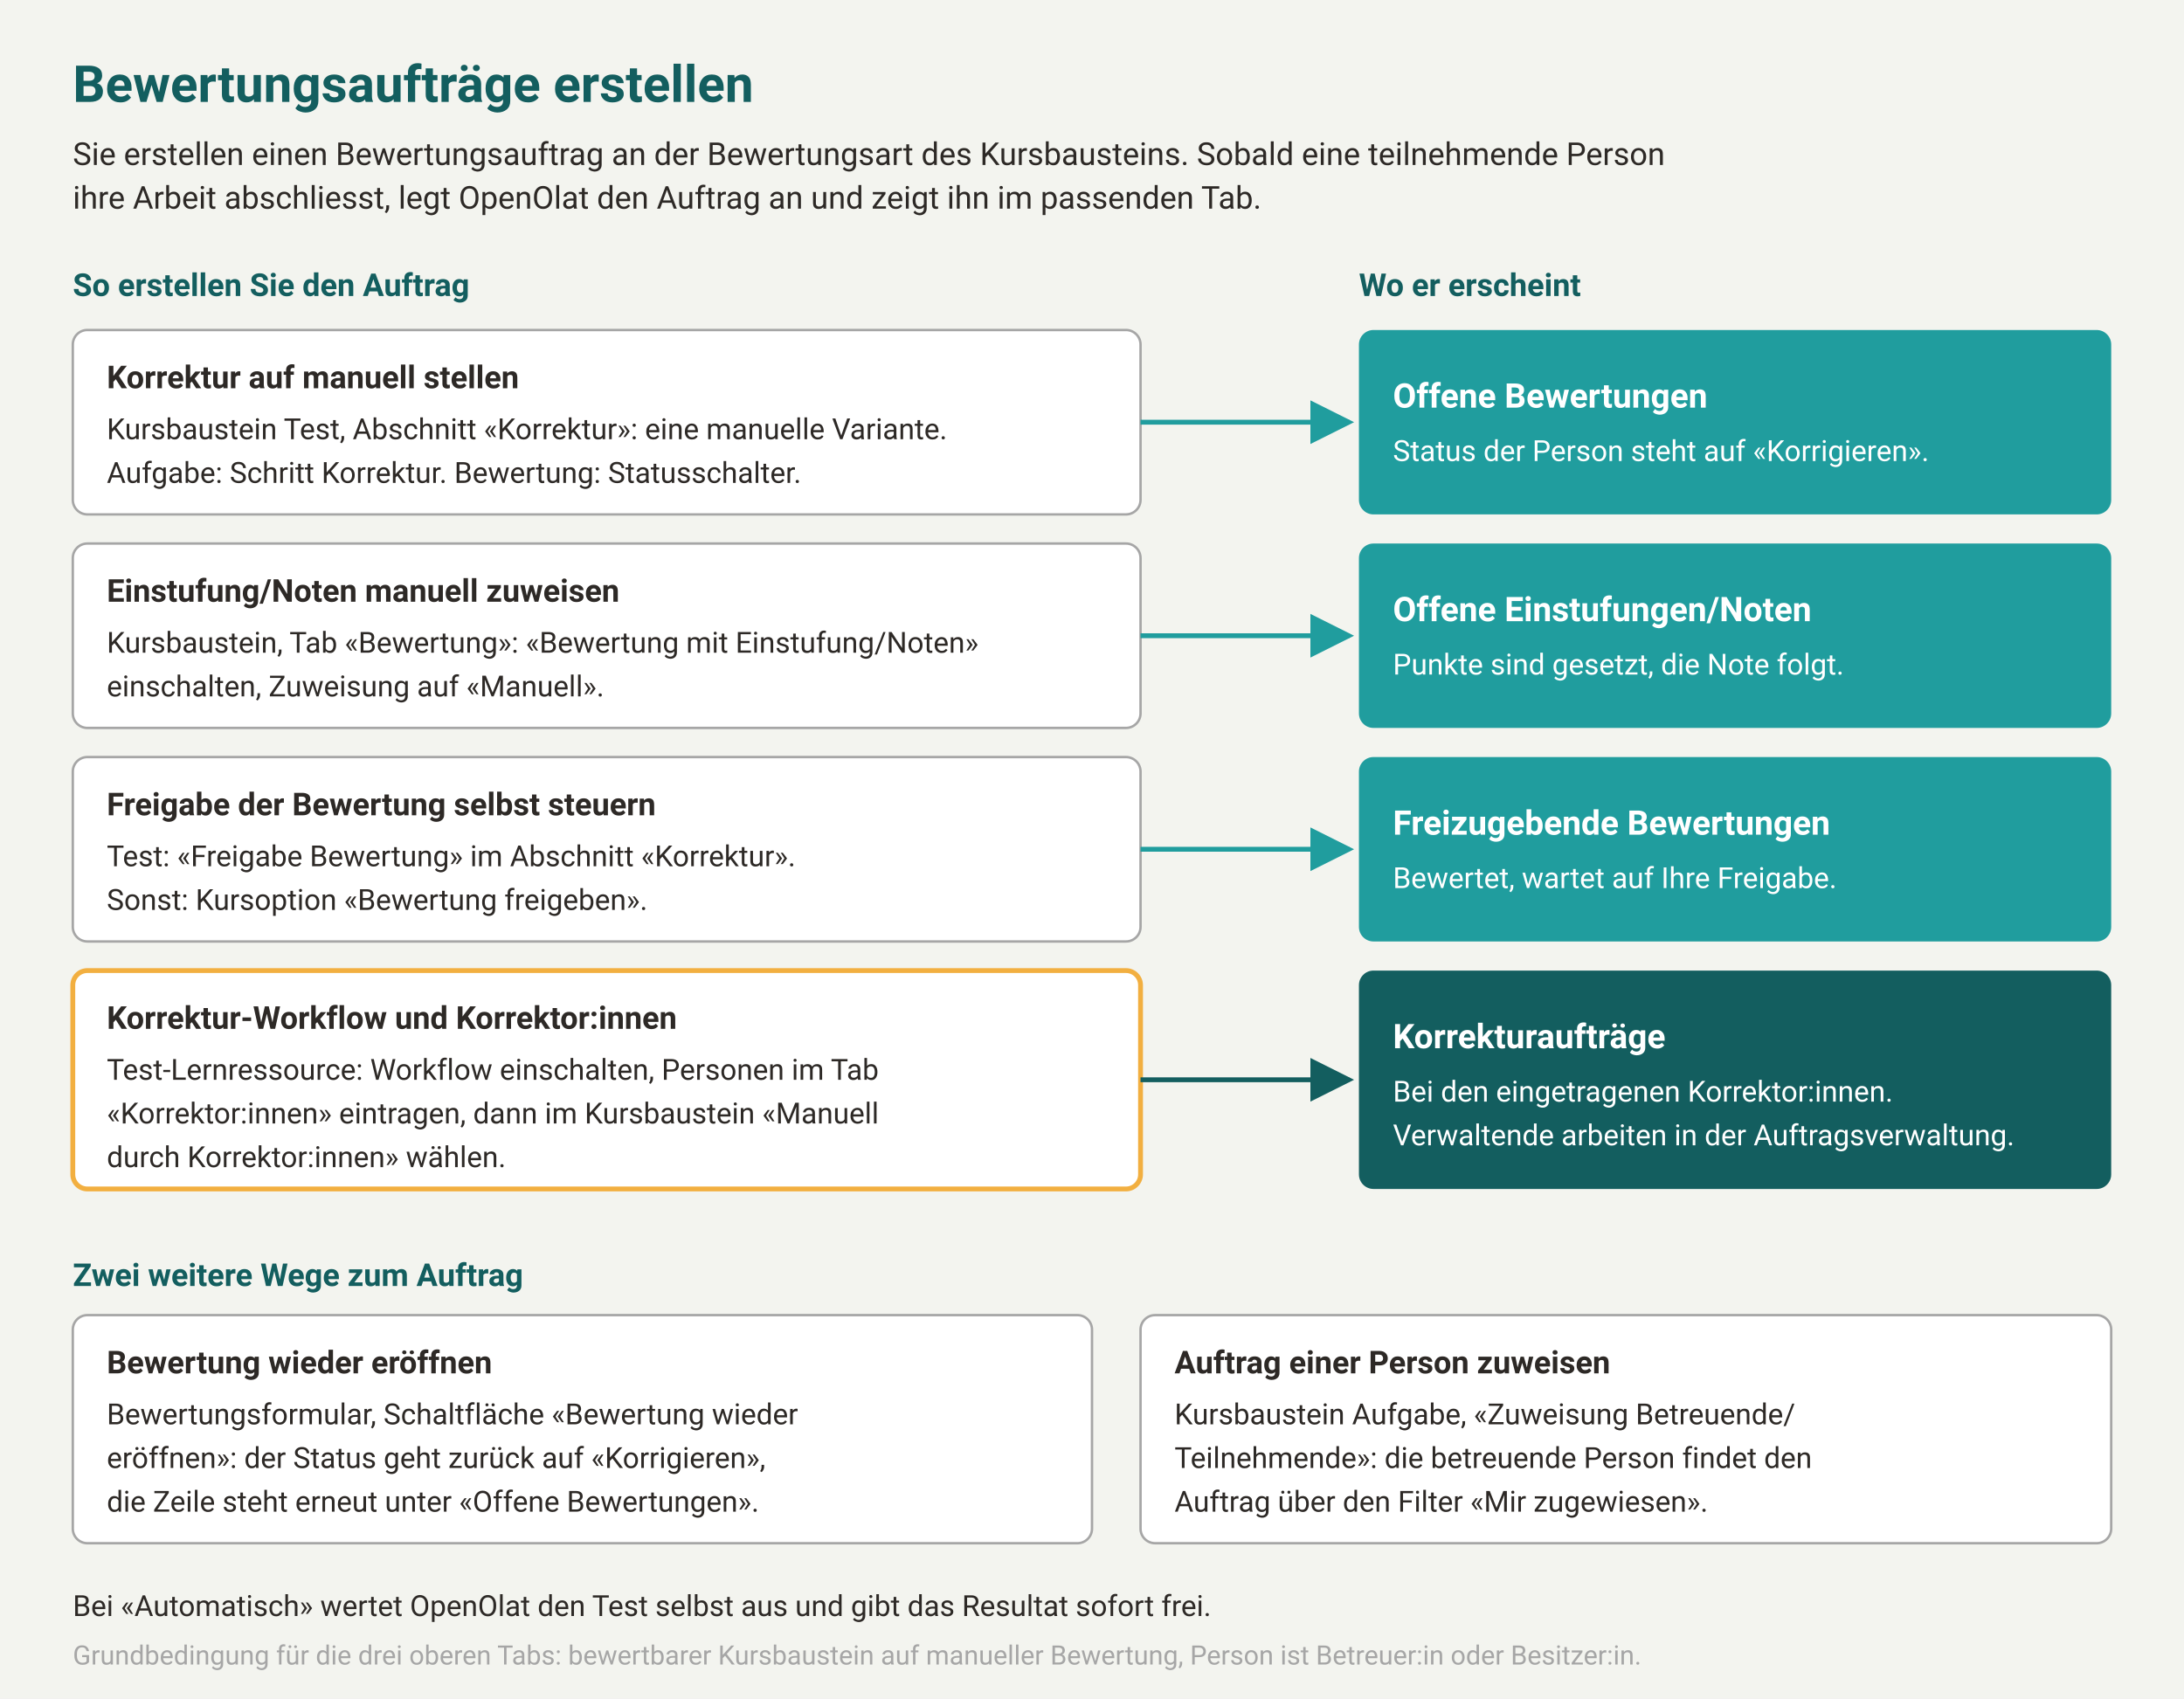
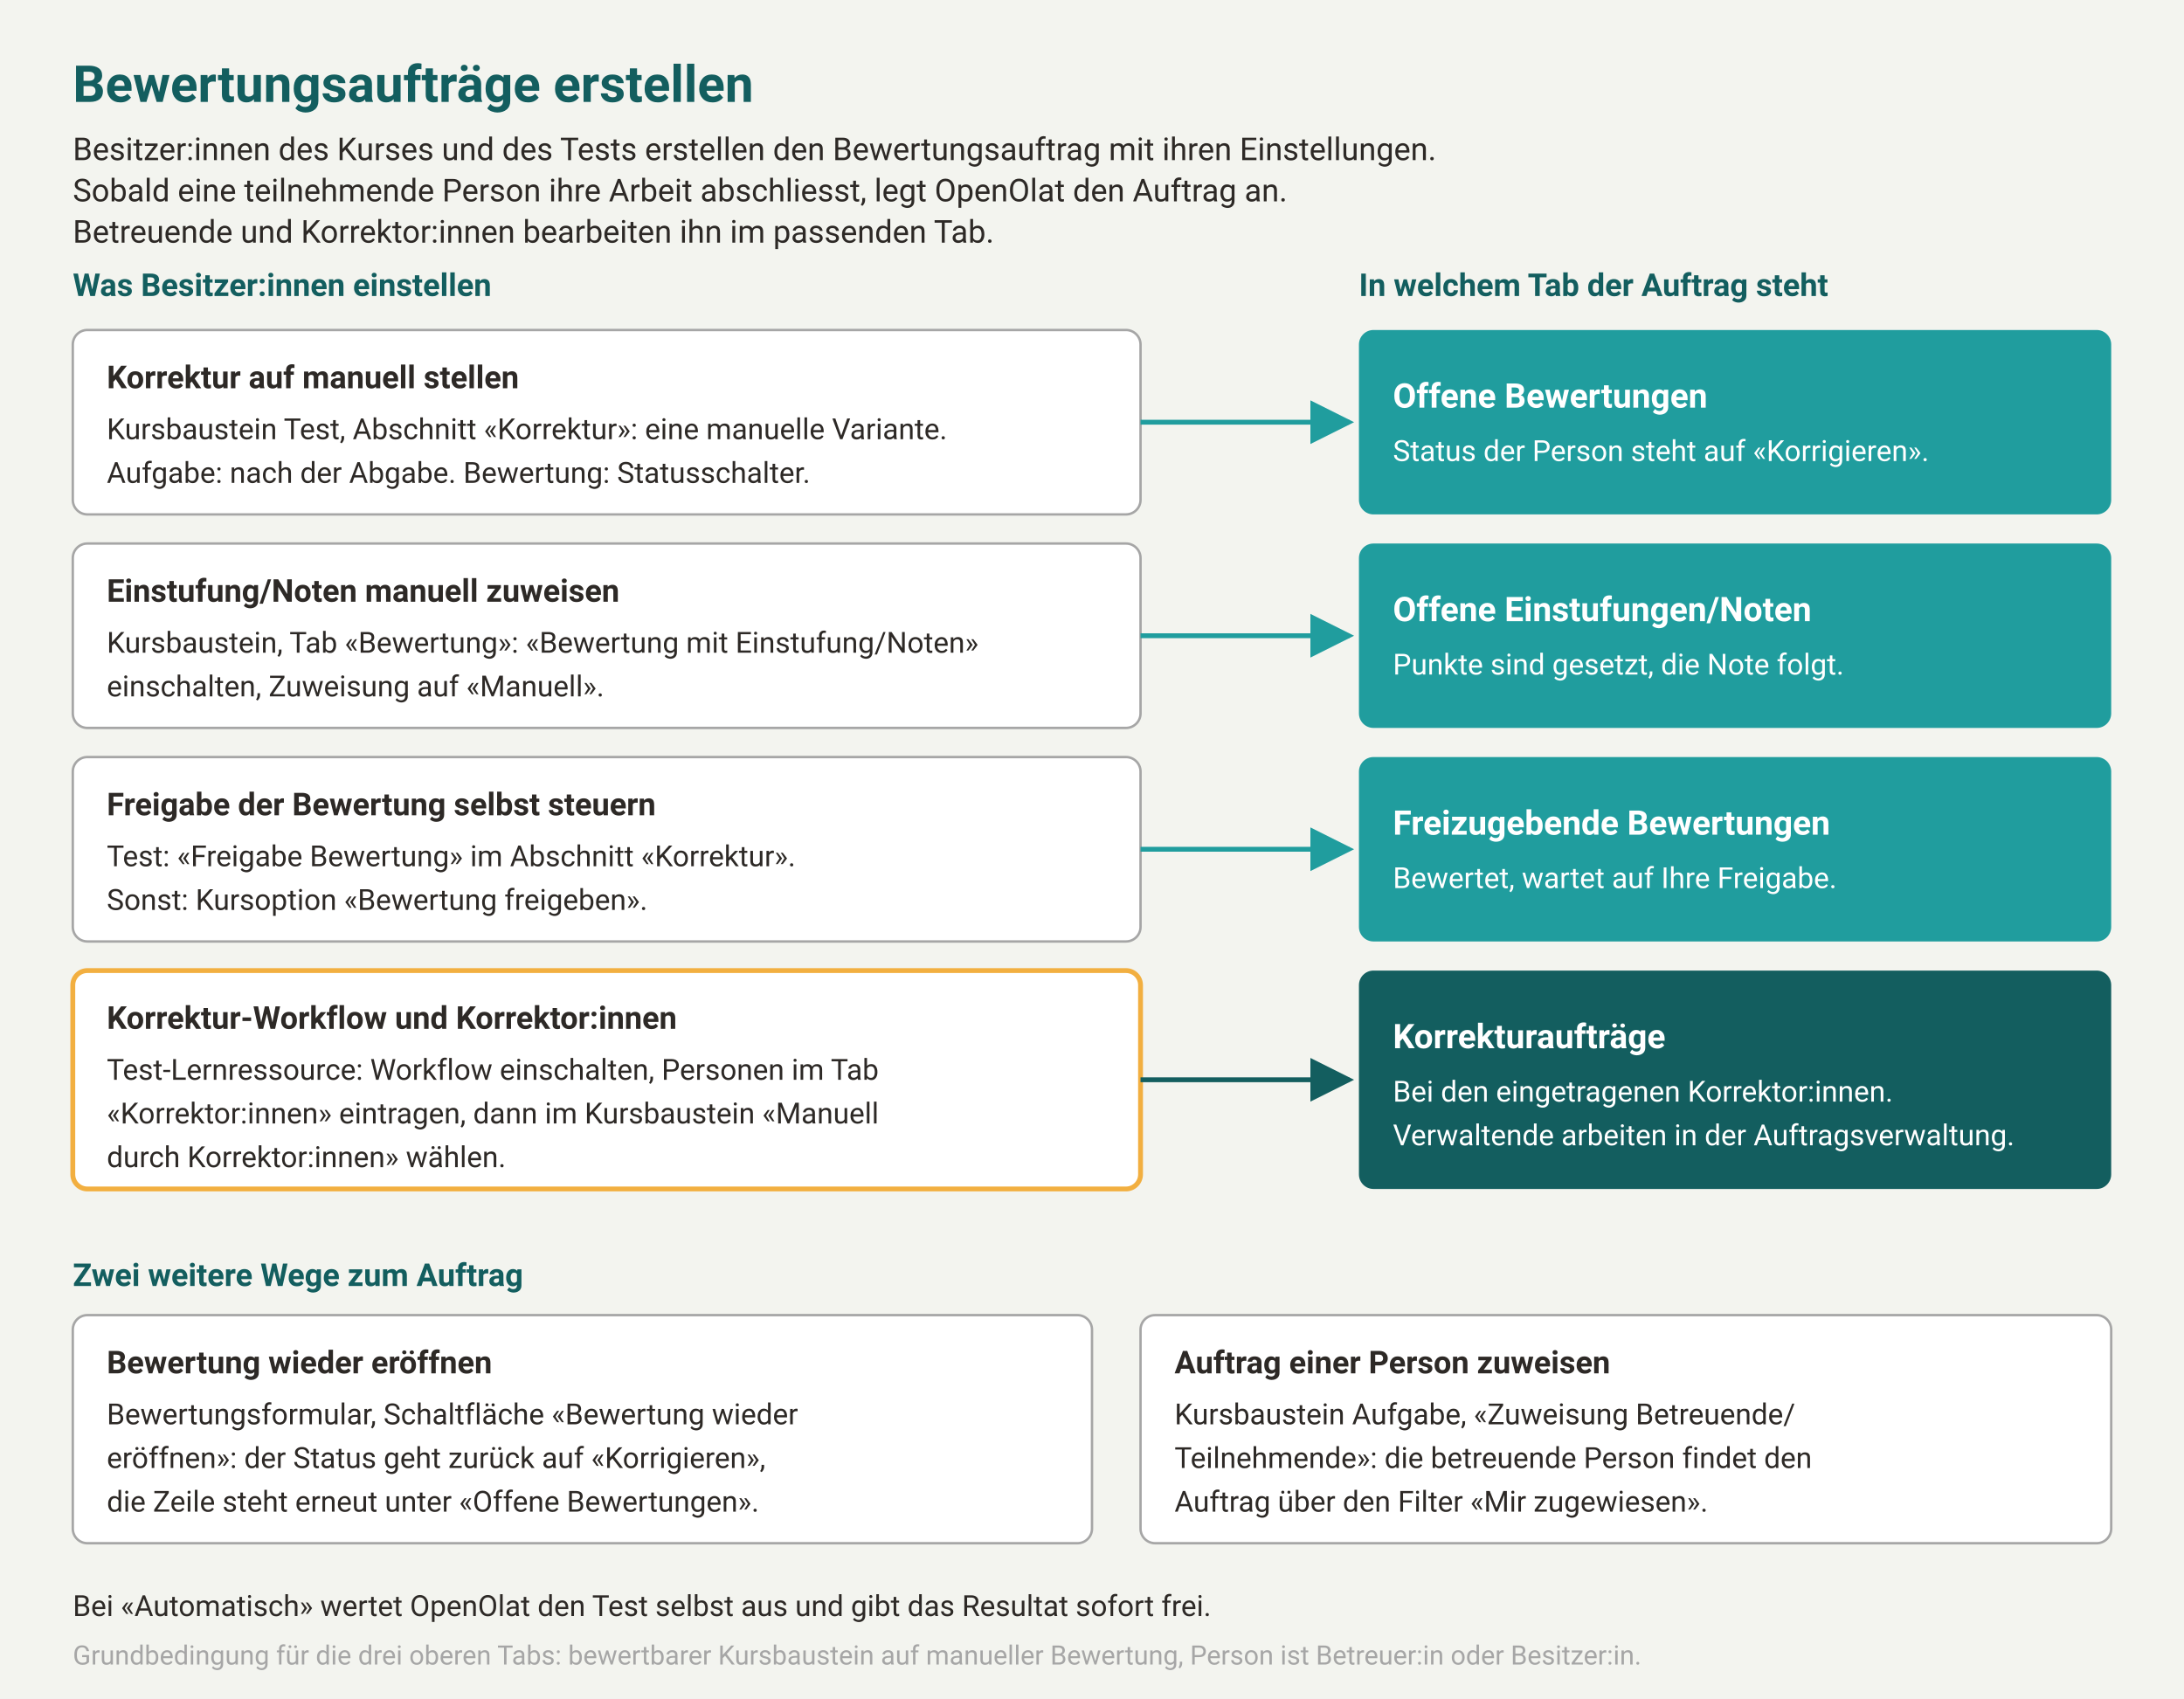
<svg xmlns="http://www.w3.org/2000/svg" viewBox="0 0 900 700" width="900" height="700" role="img" aria-label="Bewertungsaufträge erstellen: vier Einstellungen führen zu den vier Tabs unter Coaching Bewertungsaufträge, dazu zwei weitere Wege über das Bewertungsformular und die Zuweisung">
  <rect x="0" y="0" width="900" height="700" fill="#F3F4EF" />
  <text x="30" y="42" font-family="'Roboto', sans-serif" font-size="21" font-weight="700" fill="#135E5F">Bewertungsaufträge erstellen</text>
-   <text x="30" y="68" font-family="'Roboto', sans-serif" font-size="13" fill="#2D2926">Sie erstellen einen Bewertungsauftrag an der Bewertungsart des Kursbausteins. Sobald eine teilnehmende Person</text>
-   <text x="30" y="86" font-family="'Roboto', sans-serif" font-size="13" fill="#2D2926">ihre Arbeit abschliesst, legt OpenOlat den Auftrag an und zeigt ihn im passenden Tab.</text>
-   <text x="30" y="122" font-family="'Roboto', sans-serif" font-size="13" font-weight="700" fill="#135E5F">So erstellen Sie den Auftrag</text>
-   <text x="560" y="122" font-family="'Roboto', sans-serif" font-size="13" font-weight="700" fill="#135E5F">Wo er erscheint</text>
+   <text x="30" y="66" font-family="'Roboto', sans-serif" font-size="13" fill="#2D2926">Besitzer:innen des Kurses und des Tests erstellen den Bewertungsauftrag mit ihren Einstellungen.</text>
+   <text x="30" y="83" font-family="'Roboto', sans-serif" font-size="13" fill="#2D2926">Sobald eine teilnehmende Person ihre Arbeit abschliesst, legt OpenOlat den Auftrag an.</text>
+   <text x="30" y="100" font-family="'Roboto', sans-serif" font-size="13" fill="#2D2926">Betreuende und Korrektor:innen bearbeiten ihn im passenden Tab.</text>
+   <text x="30" y="122" font-family="'Roboto', sans-serif" font-size="13" font-weight="700" fill="#135E5F">Was Besitzer:innen einstellen</text>
+   <text x="560" y="122" font-family="'Roboto', sans-serif" font-size="13" font-weight="700" fill="#135E5F">In welchem Tab der Auftrag steht</text>
  <g font-family="'Roboto', sans-serif">
    <rect x="30" y="136" width="440" height="76" rx="6" fill="#FFFFFF" stroke="#A6A6A6" />
    <text x="44" y="160" font-size="13" font-weight="700" fill="#2D2926">Korrektur auf manuell stellen</text>
    <text x="44" y="181" font-size="12" fill="#2D2926">Kursbaustein Test, Abschnitt «Korrektur»: eine manuelle Variante.</text>
-     <text x="44" y="199" font-size="12" fill="#2D2926">Aufgabe: Schritt Korrektur. Bewertung: Statusschalter.</text>
+     <text x="44" y="199" font-size="12" fill="#2D2926">Aufgabe: nach der Abgabe. Bewertung: Statusschalter.</text>
    <path d="M470 174 L556 174" stroke="#209D9E" stroke-width="2" marker-end="url(#a)" />
    <rect x="560" y="136" width="310" height="76" rx="6" fill="#209D9E" />
    <text x="574" y="168" font-size="14" font-weight="700" fill="#FFFFFF">Offene Bewertungen</text>
    <text x="574" y="190" font-size="12" fill="#FFFFFF">Status der Person steht auf «Korrigieren».</text>
    <rect x="30" y="224" width="440" height="76" rx="6" fill="#FFFFFF" stroke="#A6A6A6" />
    <text x="44" y="248" font-size="13" font-weight="700" fill="#2D2926">Einstufung/Noten manuell zuweisen</text>
    <text x="44" y="269" font-size="12" fill="#2D2926">Kursbaustein, Tab «Bewertung»: «Bewertung mit Einstufung/Noten»</text>
    <text x="44" y="287" font-size="12" fill="#2D2926">einschalten, Zuweisung auf «Manuell».</text>
    <path d="M470 262 L556 262" stroke="#209D9E" stroke-width="2" marker-end="url(#a)" />
    <rect x="560" y="224" width="310" height="76" rx="6" fill="#209D9E" />
    <text x="574" y="256" font-size="14" font-weight="700" fill="#FFFFFF">Offene Einstufungen/Noten</text>
    <text x="574" y="278" font-size="12" fill="#FFFFFF">Punkte sind gesetzt, die Note folgt.</text>
    <rect x="30" y="312" width="440" height="76" rx="6" fill="#FFFFFF" stroke="#A6A6A6" />
    <text x="44" y="336" font-size="13" font-weight="700" fill="#2D2926">Freigabe der Bewertung selbst steuern</text>
    <text x="44" y="357" font-size="12" fill="#2D2926">Test: «Freigabe Bewertung» im Abschnitt «Korrektur».</text>
    <text x="44" y="375" font-size="12" fill="#2D2926">Sonst: Kursoption «Bewertung freigeben».</text>
    <path d="M470 350 L556 350" stroke="#209D9E" stroke-width="2" marker-end="url(#a)" />
    <rect x="560" y="312" width="310" height="76" rx="6" fill="#209D9E" />
    <text x="574" y="344" font-size="14" font-weight="700" fill="#FFFFFF">Freizugebende Bewertungen</text>
    <text x="574" y="366" font-size="12" fill="#FFFFFF">Bewertet, wartet auf Ihre Freigabe.</text>
    <rect x="30" y="400" width="440" height="90" rx="6" fill="#FFFFFF" stroke="#F2AF40" stroke-width="2" />
    <text x="44" y="424" font-size="13" font-weight="700" fill="#2D2926">Korrektur-Workflow und Korrektor:innen</text>
    <text x="44" y="445" font-size="12" fill="#2D2926">Test-Lernressource: Workflow einschalten, Personen im Tab</text>
    <text x="44" y="463" font-size="12" fill="#2D2926">«Korrektor:innen» eintragen, dann im Kursbaustein «Manuell</text>
    <text x="44" y="481" font-size="12" fill="#2D2926">durch Korrektor:innen» wählen.</text>
    <path d="M470 445 L556 445" stroke="#135E5F" stroke-width="2" marker-end="url(#b)" />
    <rect x="560" y="400" width="310" height="90" rx="6" fill="#135E5F" />
    <text x="574" y="432" font-size="14" font-weight="700" fill="#FFFFFF">Korrekturaufträge</text>
    <text x="574" y="454" font-size="12" fill="#FFFFFF">Bei den eingetragenen Korrektor:innen.</text>
    <text x="574" y="472" font-size="12" fill="#FFFFFF">Verwaltende arbeiten in der Auftragsverwaltung.</text>
    <text x="30" y="530" font-size="13" font-weight="700" fill="#135E5F">Zwei weitere Wege zum Auftrag</text>
    <rect x="30" y="542" width="420" height="94" rx="6" fill="#FFFFFF" stroke="#A6A6A6" />
    <text x="44" y="566" font-size="13" font-weight="700" fill="#2D2926">Bewertung wieder eröffnen</text>
    <text x="44" y="587" font-size="12" fill="#2D2926">Bewertungsformular, Schaltfläche «Bewertung wieder</text>
    <text x="44" y="605" font-size="12" fill="#2D2926">eröffnen»: der Status geht zurück auf «Korrigieren»,</text>
    <text x="44" y="623" font-size="12" fill="#2D2926">die Zeile steht erneut unter «Offene Bewertungen».</text>
    <rect x="470" y="542" width="400" height="94" rx="6" fill="#FFFFFF" stroke="#A6A6A6" />
    <text x="484" y="566" font-size="13" font-weight="700" fill="#2D2926">Auftrag einer Person zuweisen</text>
    <text x="484" y="587" font-size="12" fill="#2D2926">Kursbaustein Aufgabe, «Zuweisung Betreuende/</text>
    <text x="484" y="605" font-size="12" fill="#2D2926">Teilnehmende»: die betreuende Person findet den</text>
    <text x="484" y="623" font-size="12" fill="#2D2926">Auftrag über den Filter «Mir zugewiesen».</text>
  </g>
  <text x="30" y="666" font-family="'Roboto', sans-serif" font-size="12" fill="#2D2926">Bei «Automatisch» wertet OpenOlat den Test selbst aus und gibt das Resultat sofort frei.</text>
  <text x="30" y="686" font-family="'Roboto', sans-serif" font-size="11" fill="#A6A6A6">Grundbedingung für die drei oberen Tabs: bewertbarer Kursbaustein auf manueller Bewertung, Person ist Betreuer:in oder Besitzer:in.</text>
  <defs>
    <marker id="a" markerWidth="9" markerHeight="9" refX="8" refY="4.5" orient="auto">
      <path d="M0 0 L9 4.5 L0 9 z" fill="#209D9E" />
    </marker>
    <marker id="b" markerWidth="9" markerHeight="9" refX="8" refY="4.5" orient="auto">
      <path d="M0 0 L9 4.5 L0 9 z" fill="#135E5F" />
    </marker>
  </defs>
</svg>
